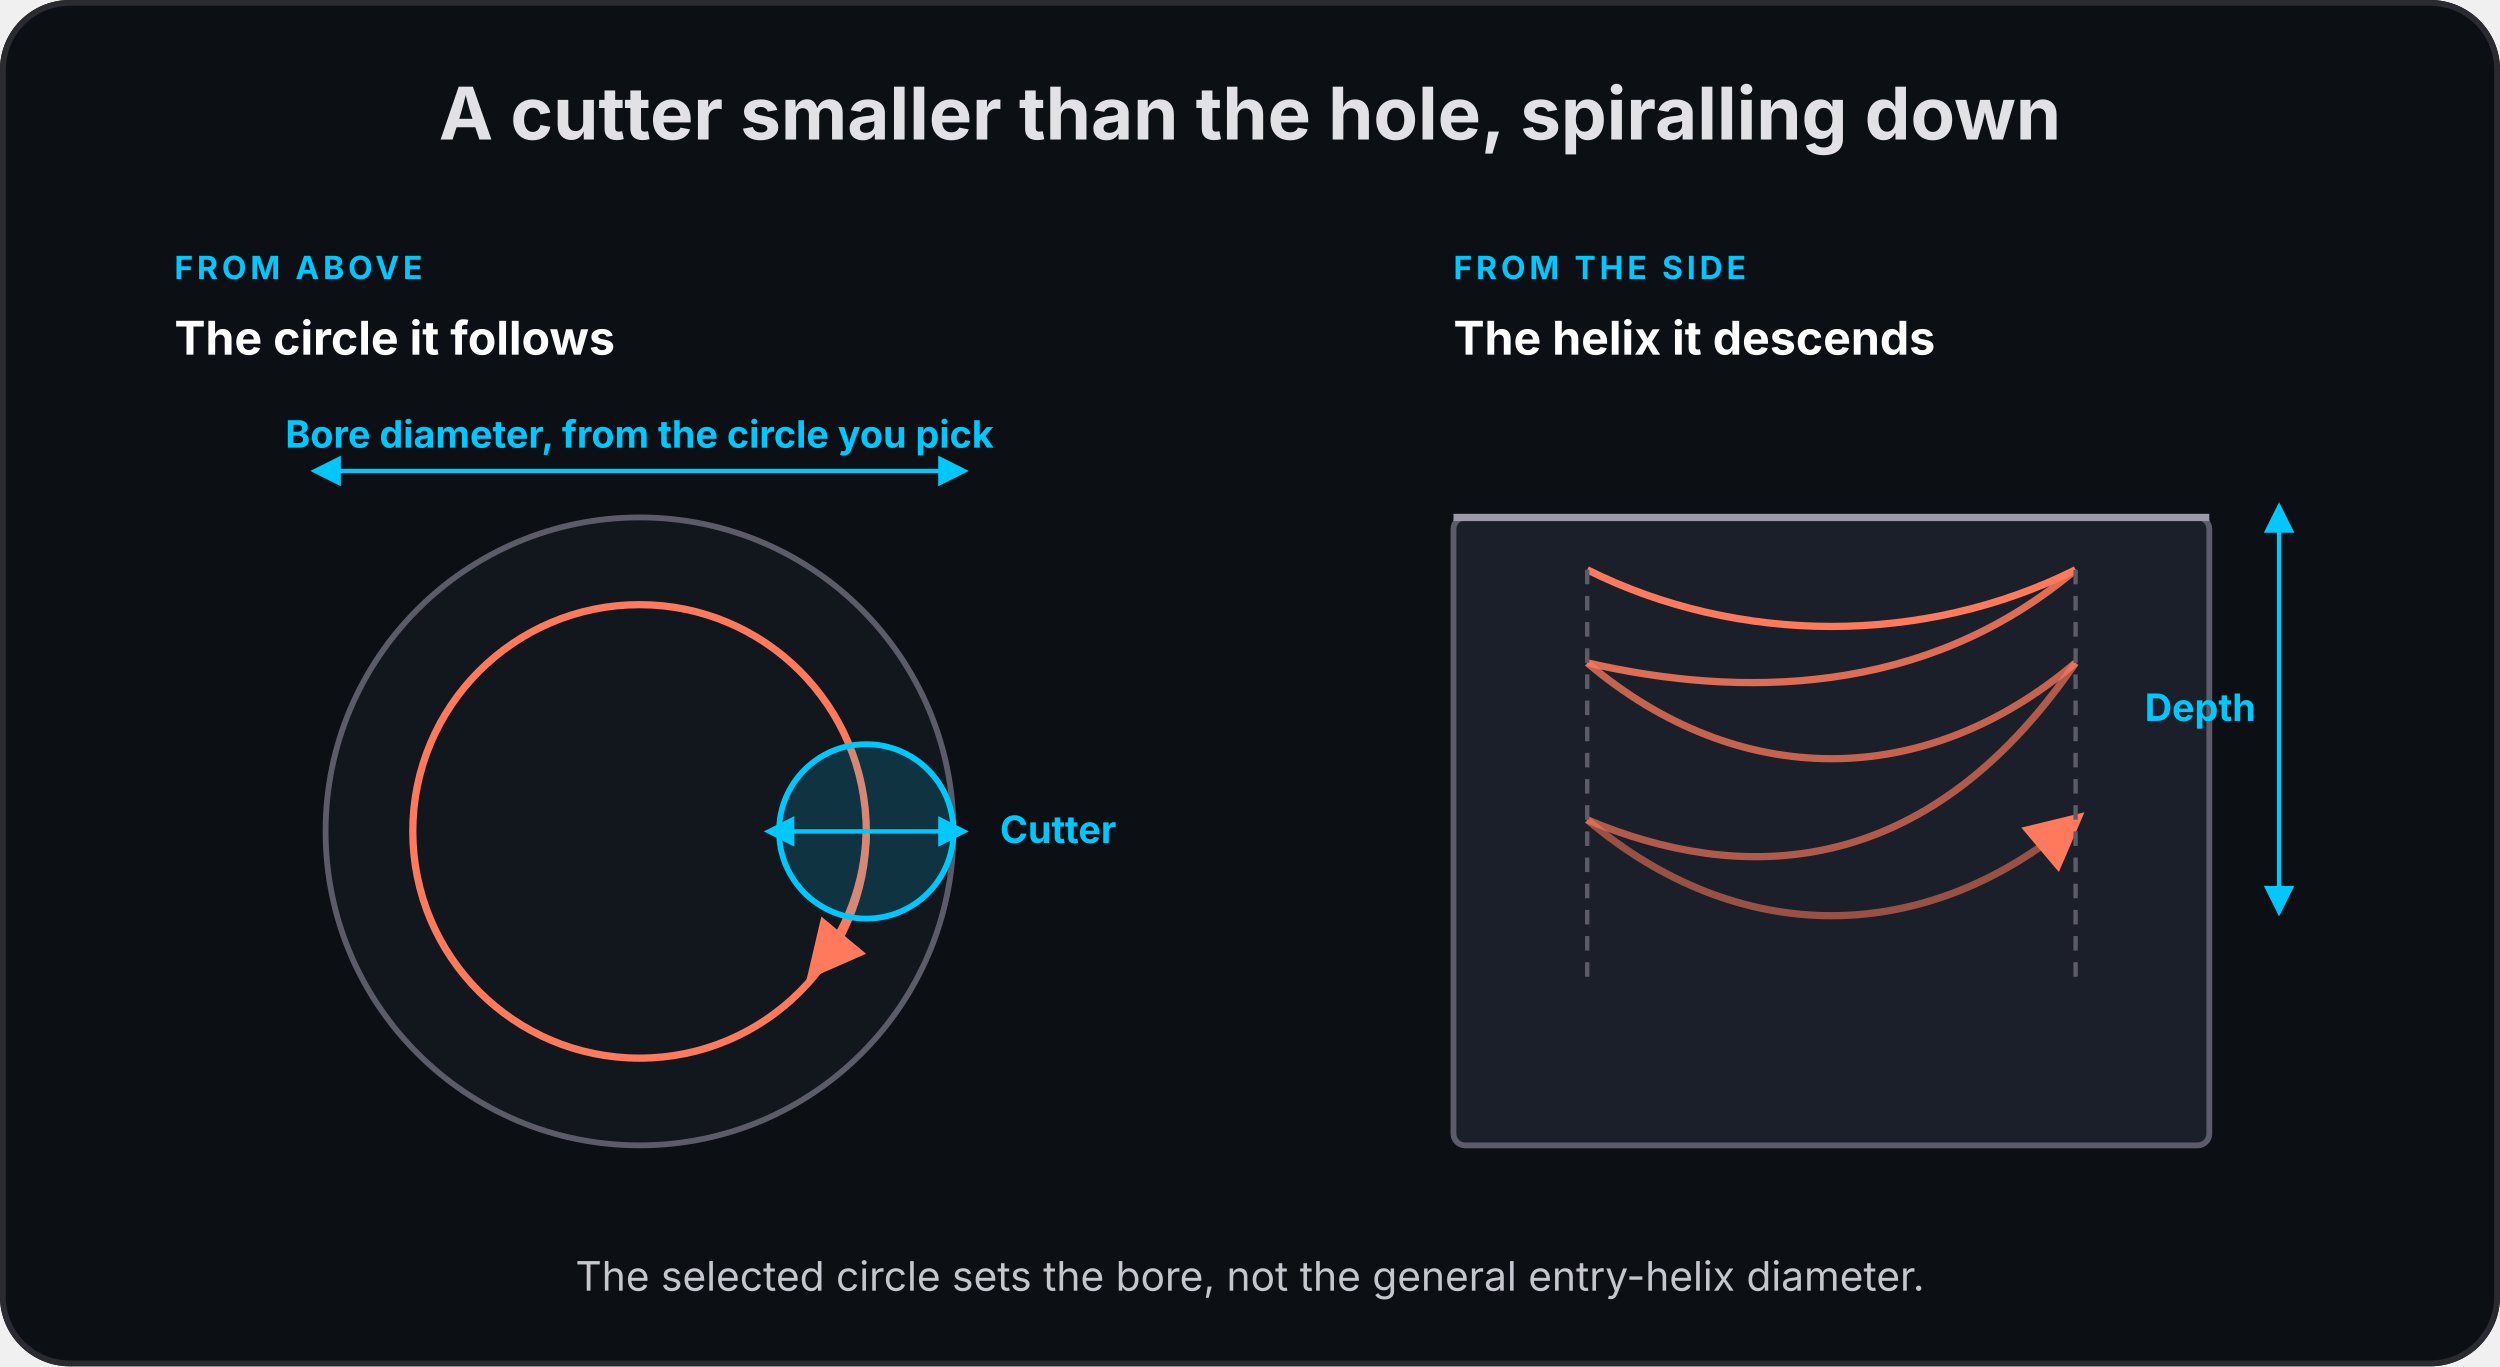
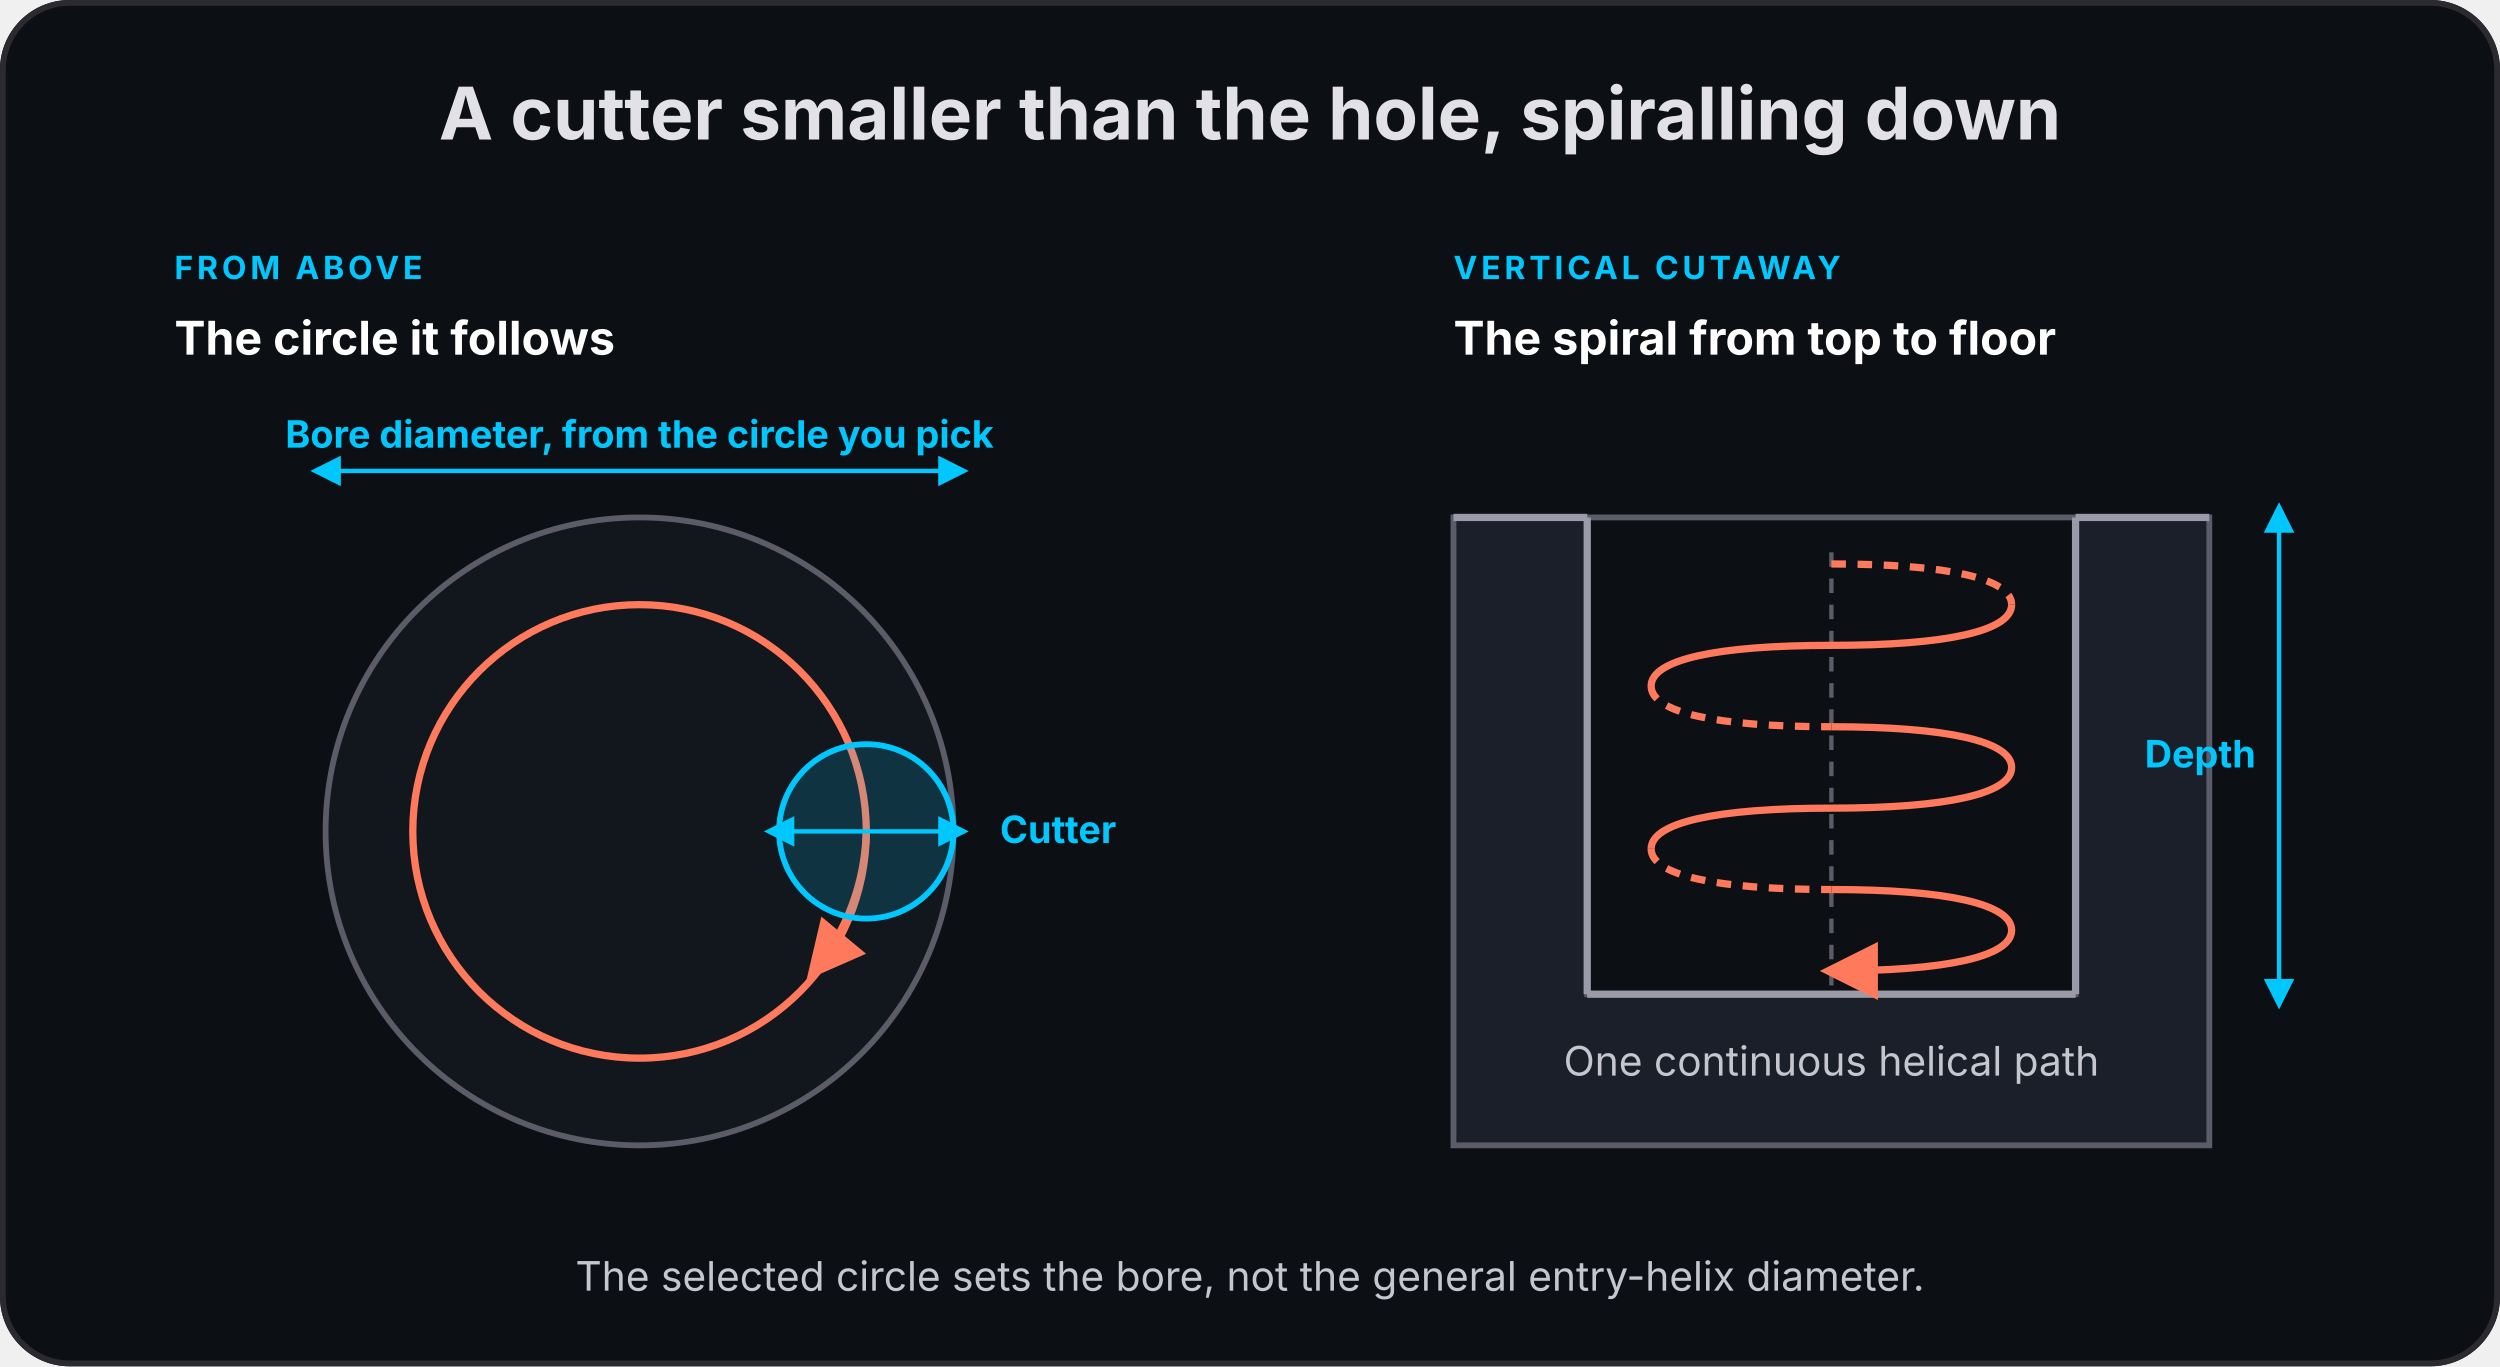
<svg xmlns="http://www.w3.org/2000/svg" viewBox="0 0 860 470" role="img" aria-labelledby="title description">
  <defs>
    <marker id="hbTick" viewBox="0 0 10 10" refX="5" refY="5" markerWidth="7" markerHeight="7" orient="auto-start-reverse">
      <path d="M 0 0 L 10 5 L 0 10 z" fill="#00c8ff" />
    </marker>
    <marker id="hbArrow" viewBox="0 0 10 10" refX="8" refY="5" markerWidth="8" markerHeight="8" orient="auto-start-reverse">
      <path d="M 0 0 L 10 5 L 0 10 z" fill="#ff7a5c" />
    </marker>
    <style>
			.title { font: 700 25px system-ui, -apple-system, BlinkMacSystemFont, "Segoe UI", sans-serif; fill: #e2e2e6; }
			.step { font: 700 11px system-ui, -apple-system, BlinkMacSystemFont, "Segoe UI", sans-serif; letter-spacing: 0.12em; fill: #00c8ff; }
			.heading { font: 700 16px system-ui, -apple-system, BlinkMacSystemFont, "Segoe UI", sans-serif; fill: #ffffff; }
			.detail { font: 14px system-ui, -apple-system, BlinkMacSystemFont, "Segoe UI", sans-serif; fill: #c6c6cf; }
			.dim { font: 700 13px system-ui, -apple-system, BlinkMacSystemFont, "Segoe UI", sans-serif; fill: #00c8ff; }
			.dimline { stroke: #00c8ff; stroke-width: 1.5; }
			.cut { stroke: #ff7a5c; stroke-width: 2.5; fill: none; }
		</style>
  </defs>
  <rect width="860" height="470" rx="24" fill="#0c0f14" />
  <rect x="1" y="1" width="858" height="468" rx="23" fill="none" stroke="#2a2a30" stroke-width="2" />
  <text class="title" x="430" y="48" text-anchor="middle">A cutter smaller than the hole, spiralling down</text>
  <text class="step" x="60" y="96">FROM ABOVE</text>
  <text class="heading" x="60" y="122">The circle it follows</text>
  <line x1="112" y1="162" x2="328" y2="162" class="dimline" marker-start="url(#hbTick)" marker-end="url(#hbTick)" />
  <text class="dim" x="220" y="154" text-anchor="middle">Bore diameter, from the circle you pick</text>
  <circle cx="220" cy="286" r="108" fill="#12161d" stroke="#5c5c68" stroke-width="2" />
  <circle cx="220" cy="286" r="78" class="cut" />
  <path d="M 298 286 A 78 78 0 0 1 280 334" class="cut" marker-end="url(#hbArrow)" />
  <circle cx="298" cy="286" r="30" fill="#00c8ff" fill-opacity="0.16" stroke="#00c8ff" stroke-width="2" />
  <line x1="268" y1="286" x2="328" y2="286" class="dimline" marker-start="url(#hbTick)" marker-end="url(#hbTick)" />
  <text class="dim" x="344" y="290">Cutter</text>
-   <text class="step" x="500" y="96">FROM THE SIDE</text>
-   <text class="heading" x="500" y="122">The helix it descends</text>
-   <rect x="500" y="178" width="260" height="216" rx="4" fill="#1a1f29" stroke="#5c5c68" stroke-width="2" />
-   <line x1="500" y1="178" x2="760" y2="178" stroke="#9a9aa8" stroke-width="2.5" />
-   <path d="M 546 196 C 598 222, 662 222, 714 196" class="cut" />
-   <path d="M 714 196 C 662 240, 598 240, 546 228" class="cut" stroke-opacity="0.85" />
-   <path d="M 546 228 C 598 272, 662 272, 714 228" class="cut" stroke-opacity="0.75" />
-   <path d="M 714 228 C 662 304, 598 304, 546 282" class="cut" stroke-opacity="0.65" />
-   <path d="M 546 282 C 598 326, 662 326, 714 282" class="cut" stroke-opacity="0.55" marker-end="url(#hbArrow)" />
-   <line x1="546" y1="196" x2="546" y2="340" stroke="#5c5c68" stroke-width="1.5" stroke-dasharray="5 4" />
-   <line x1="714" y1="196" x2="714" y2="340" stroke="#5c5c68" stroke-width="1.5" stroke-dasharray="5 4" />
-   <line x1="784" y1="178" x2="784" y2="310" class="dimline" marker-start="url(#hbTick)" marker-end="url(#hbTick)" />
-   <text class="dim" x="776" y="248" text-anchor="end">Depth</text>
+   <text class="step" x="500" y="96">VERTICAL CUTAWAY</text>
+   <text class="heading" x="500" y="122">The spiral from top to floor</text>
+   <path d="M 500 178 H 760 V 394 H 500 Z M 546 178 H 714 V 342 H 546 Z" fill="#1a1f29" fill-rule="evenodd" stroke="#5c5c68" stroke-width="2" />
+   <line x1="500" y1="178" x2="546" y2="178" stroke="#9a9aa8" stroke-width="2.5" />
+   <line x1="714" y1="178" x2="760" y2="178" stroke="#9a9aa8" stroke-width="2.5" />
+   <line x1="546" y1="178" x2="546" y2="342" stroke="#9a9aa8" stroke-width="2.5" />
+   <line x1="714" y1="178" x2="714" y2="342" stroke="#9a9aa8" stroke-width="2.5" />
+   <line x1="546" y1="342" x2="714" y2="342" stroke="#9a9aa8" stroke-width="2.5" />
+   <line x1="630" y1="190" x2="630" y2="342" stroke="#5c5c68" stroke-width="1.5" stroke-dasharray="5 4" />
+   <path d="M 630 194 C 670 194, 692 199, 692 208" class="cut" stroke-dasharray="5 4" />
+   <path d="M 692 208 C 692 217, 670 222, 630 222 C 590 222, 568 227, 568 236" class="cut" />
+   <path d="M 568 236 C 568 245, 590 250, 630 250" class="cut" stroke-dasharray="5 4" />
+   <path d="M 630 250 C 670 250, 692 255, 692 264 C 692 273, 670 278, 630 278 C 590 278, 568 283, 568 292" class="cut" />
+   <path d="M 568 292 C 568 301, 590 306, 630 306" class="cut" stroke-dasharray="5 4" />
+   <path d="M 630 306 C 670 306, 692 311, 692 320 C 692 329, 670 334, 630 334" class="cut" marker-end="url(#hbArrow)" />
+   <text class="detail" x="630" y="370" text-anchor="middle">One continuous helical path</text>
+   <line x1="784" y1="178" x2="784" y2="342" class="dimline" marker-start="url(#hbTick)" marker-end="url(#hbTick)" />
+   <text class="dim" x="776" y="264" text-anchor="end">Depth</text>
  <text class="detail" x="430" y="444" text-anchor="middle">The selected circle sets the bore, not the general entry-helix diameter.</text>
</svg>
